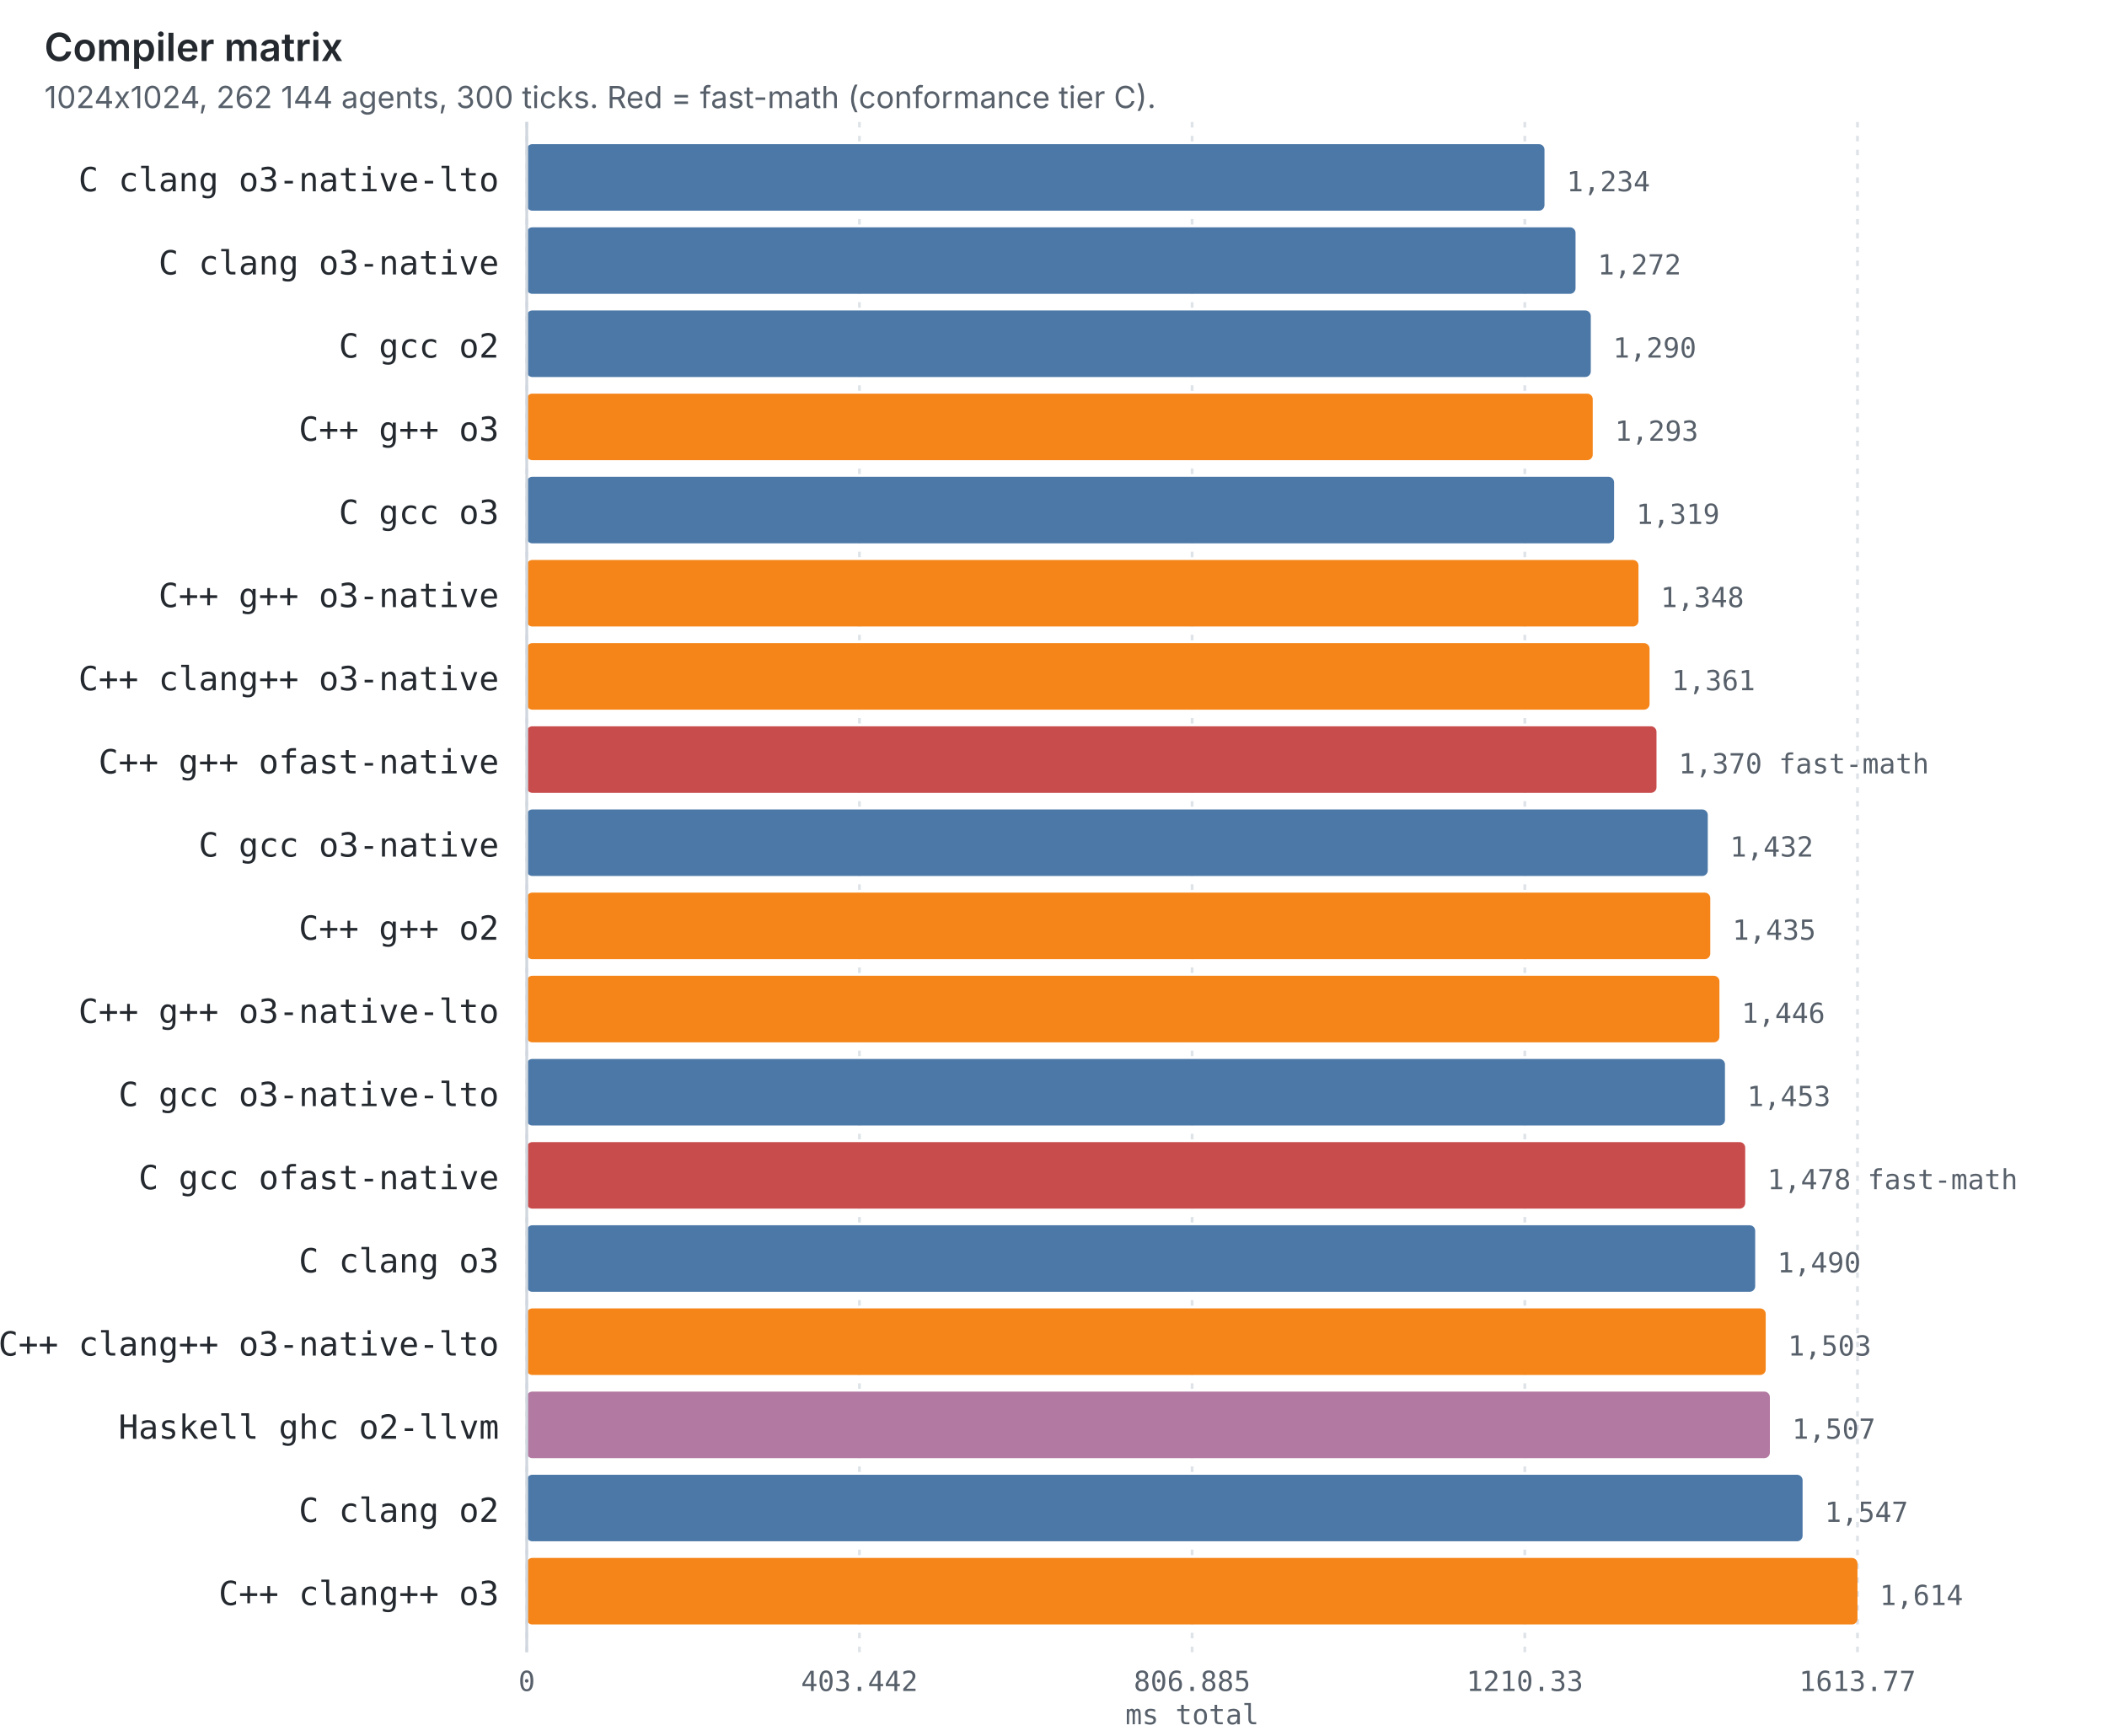
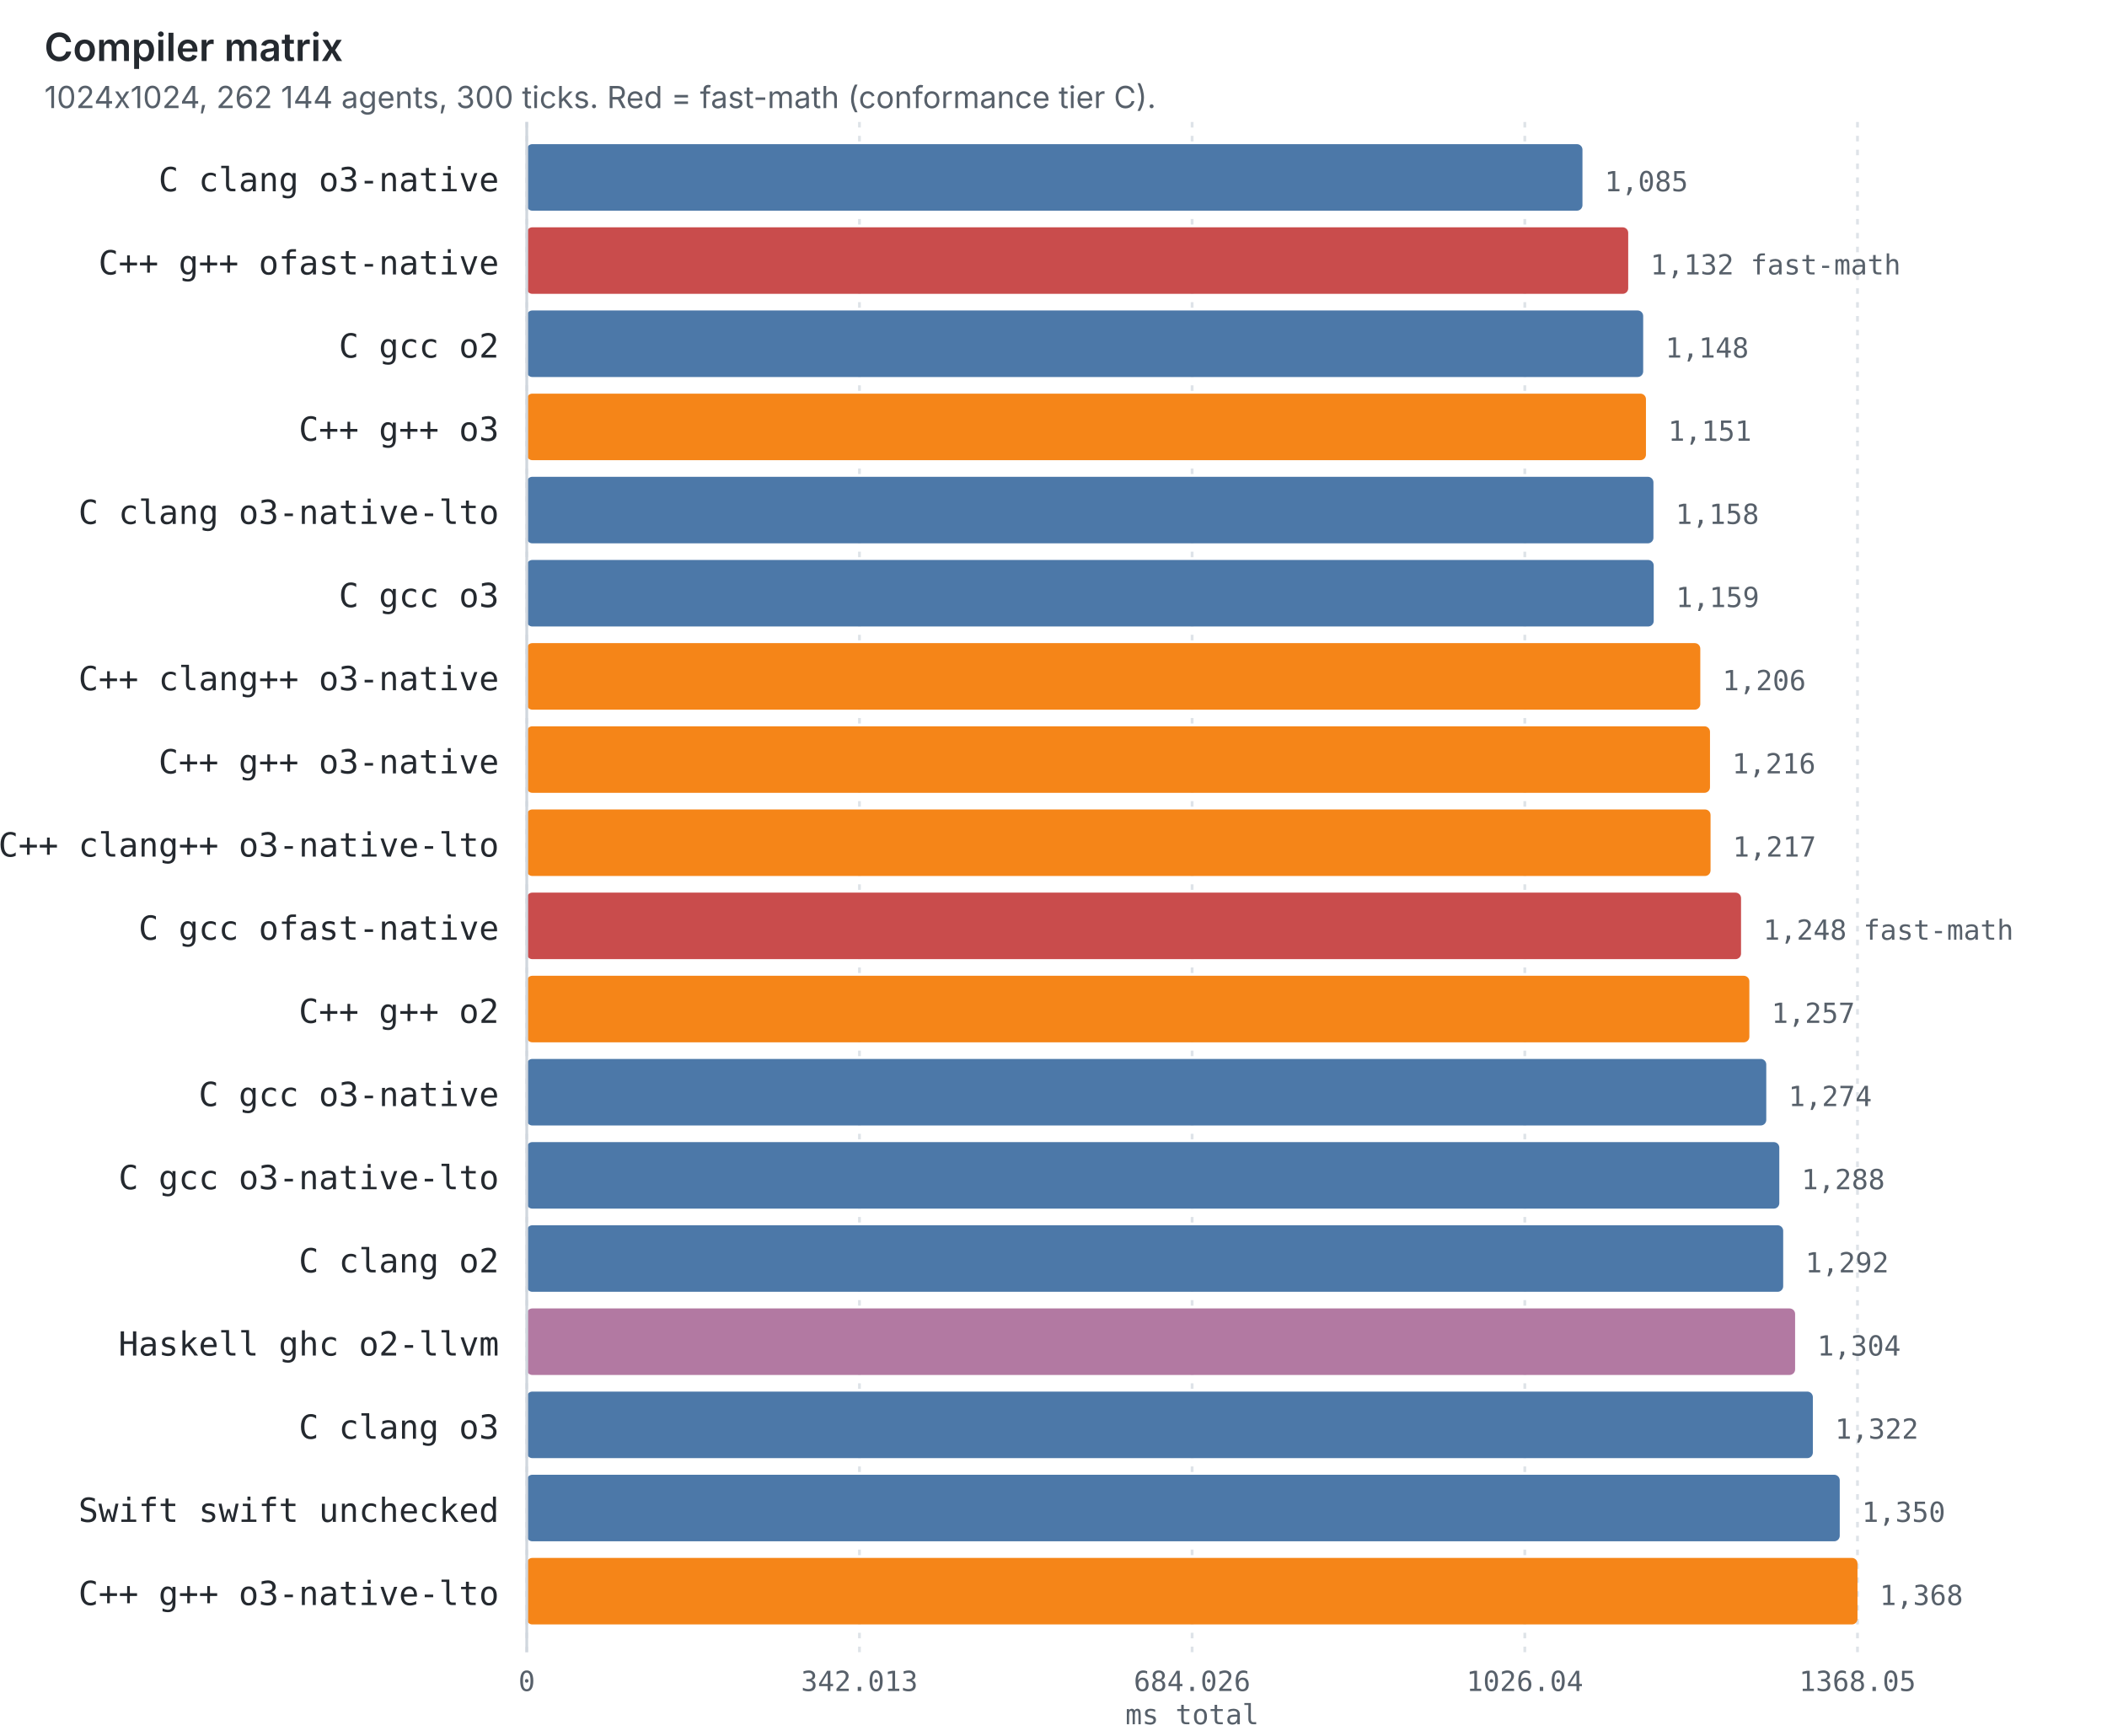
<svg xmlns="http://www.w3.org/2000/svg" viewBox="0 0 760 626" width="760" height="626" role="img" aria-label="Compiler matrix">
  <style>
    .bg    { fill: none; }
    .lbl   { fill: #24292f; font: 12px ui-monospace, "SF Mono", Menlo, monospace; }
    .lbl-s { fill: #57606a; font: 10px ui-monospace, "SF Mono", Menlo, monospace; }
    .ttl   { fill: #24292f; font: 600 14px -apple-system, "Segoe UI", sans-serif; }
    .sub   { fill: #57606a; font: 11px -apple-system, "Segoe UI", sans-serif; }
    .axis  { stroke: #d0d7de; stroke-width: 1; }
    .grid  { stroke: #d0d7de; stroke-width: 1; stroke-dasharray: 2 3; opacity: .7; }
    @media (prefers-color-scheme: dark) {
      .lbl   { fill: #e6edf3; }
      .lbl-s { fill: #9198a1; }
      .ttl   { fill: #e6edf3; }
      .sub   { fill: #9198a1; }
      .axis  { stroke: #3d444d; }
      .grid  { stroke: #3d444d; }
    }
  </style>
  <text x="16" y="22" class="ttl">Compiler matrix</text>
  <text x="16" y="39" class="sub">1024x1024, 262 144 agents, 300 ticks. Red = fast-math (conformance tier C).</text>
  <line x1="190.0" y1="44" x2="190.0" y2="596" class="grid" />
  <text x="190.0" y="610" class="lbl-s" text-anchor="middle">0</text>
  <line x1="310.0" y1="44" x2="310.0" y2="596" class="grid" />
-   <text x="310.0" y="610" class="lbl-s" text-anchor="middle">403.442</text>
+   <text x="310.0" y="610" class="lbl-s" text-anchor="middle">342.013</text>
  <line x1="430.0" y1="44" x2="430.0" y2="596" class="grid" />
-   <text x="430.0" y="610" class="lbl-s" text-anchor="middle">806.885</text>
+   <text x="430.0" y="610" class="lbl-s" text-anchor="middle">684.026</text>
  <line x1="550.0" y1="44" x2="550.0" y2="596" class="grid" />
-   <text x="550.0" y="610" class="lbl-s" text-anchor="middle">1210.33</text>
+   <text x="550.0" y="610" class="lbl-s" text-anchor="middle">1026.04</text>
  <line x1="670.0" y1="44" x2="670.0" y2="596" class="grid" />
-   <text x="670.0" y="610" class="lbl-s" text-anchor="middle">1613.77</text>
+   <text x="670.0" y="610" class="lbl-s" text-anchor="middle">1368.05</text>
  <text x="430" y="622" class="lbl-s" text-anchor="middle">ms total</text>
-   <text x="180" y="69" class="lbl" text-anchor="end">C clang o3-native-lto</text>
-   <rect x="190" y="52" width="367.1" height="24" rx="2" fill="#4c78a8" />
-   <text x="565.1" y="69" class="lbl-s">1,234</text>
-   <text x="180" y="99" class="lbl" text-anchor="end">C clang o3-native</text>
-   <rect x="190" y="82" width="378.3" height="24" rx="2" fill="#4c78a8" />
-   <text x="576.3" y="99" class="lbl-s">1,272</text>
+   <text x="180" y="69" class="lbl" text-anchor="end">C clang o3-native</text>
+   <rect x="190" y="52" width="380.8" height="24" rx="2" fill="#4c78a8" />
+   <text x="578.8" y="69" class="lbl-s">1,085</text>
+   <text x="180" y="99" class="lbl" text-anchor="end">C++ g++ ofast-native</text>
+   <rect x="190" y="82" width="397.3" height="24" rx="2" fill="#c94c4c" />
+   <text x="595.3" y="99" class="lbl-s">1,132  fast-math</text>
  <text x="180" y="129" class="lbl" text-anchor="end">C gcc o2</text>
-   <rect x="190" y="112" width="383.8" height="24" rx="2" fill="#4c78a8" />
-   <text x="581.8" y="129" class="lbl-s">1,290</text>
+   <rect x="190" y="112" width="402.7" height="24" rx="2" fill="#4c78a8" />
+   <text x="600.7" y="129" class="lbl-s">1,148</text>
  <text x="180" y="159" class="lbl" text-anchor="end">C++ g++ o3</text>
-   <rect x="190" y="142" width="384.5" height="24" rx="2" fill="#f58518" />
-   <text x="582.5" y="159" class="lbl-s">1,293</text>
-   <text x="180" y="189" class="lbl" text-anchor="end">C gcc o3</text>
-   <rect x="190" y="172" width="392.2" height="24" rx="2" fill="#4c78a8" />
-   <text x="590.2" y="189" class="lbl-s">1,319</text>
-   <text x="180" y="219" class="lbl" text-anchor="end">C++ g++ o3-native</text>
-   <rect x="190" y="202" width="401.0" height="24" rx="2" fill="#f58518" />
-   <text x="599.0" y="219" class="lbl-s">1,348</text>
+   <rect x="190" y="142" width="403.7" height="24" rx="2" fill="#f58518" />
+   <text x="601.7" y="159" class="lbl-s">1,151</text>
+   <text x="180" y="189" class="lbl" text-anchor="end">C clang o3-native-lto</text>
+   <rect x="190" y="172" width="406.4" height="24" rx="2" fill="#4c78a8" />
+   <text x="604.4" y="189" class="lbl-s">1,158</text>
+   <text x="180" y="219" class="lbl" text-anchor="end">C gcc o3</text>
+   <rect x="190" y="202" width="406.5" height="24" rx="2" fill="#4c78a8" />
+   <text x="604.5" y="219" class="lbl-s">1,159</text>
  <text x="180" y="249" class="lbl" text-anchor="end">C++ clang++ o3-native</text>
-   <rect x="190" y="232" width="405.0" height="24" rx="2" fill="#f58518" />
-   <text x="603.0" y="249" class="lbl-s">1,361</text>
-   <text x="180" y="279" class="lbl" text-anchor="end">C++ g++ ofast-native</text>
-   <rect x="190" y="262" width="407.5" height="24" rx="2" fill="#c94c4c" />
-   <text x="605.5" y="279" class="lbl-s">1,370  fast-math</text>
-   <text x="180" y="309" class="lbl" text-anchor="end">C gcc o3-native</text>
-   <rect x="190" y="292" width="426.0" height="24" rx="2" fill="#4c78a8" />
-   <text x="624.0" y="309" class="lbl-s">1,432</text>
-   <text x="180" y="339" class="lbl" text-anchor="end">C++ g++ o2</text>
-   <rect x="190" y="322" width="426.9" height="24" rx="2" fill="#f58518" />
-   <text x="624.9" y="339" class="lbl-s">1,435</text>
-   <text x="180" y="369" class="lbl" text-anchor="end">C++ g++ o3-native-lto</text>
-   <rect x="190" y="352" width="430.2" height="24" rx="2" fill="#f58518" />
-   <text x="628.2" y="369" class="lbl-s">1,446</text>
-   <text x="180" y="399" class="lbl" text-anchor="end">C gcc o3-native-lto</text>
-   <rect x="190" y="382" width="432.2" height="24" rx="2" fill="#4c78a8" />
-   <text x="630.2" y="399" class="lbl-s">1,453</text>
-   <text x="180" y="429" class="lbl" text-anchor="end">C gcc ofast-native</text>
-   <rect x="190" y="412" width="439.5" height="24" rx="2" fill="#c94c4c" />
-   <text x="637.5" y="429" class="lbl-s">1,478  fast-math</text>
-   <text x="180" y="459" class="lbl" text-anchor="end">C clang o3</text>
-   <rect x="190" y="442" width="443.1" height="24" rx="2" fill="#4c78a8" />
-   <text x="641.1" y="459" class="lbl-s">1,490</text>
-   <text x="180" y="489" class="lbl" text-anchor="end">C++ clang++ o3-native-lto</text>
-   <rect x="190" y="472" width="446.9" height="24" rx="2" fill="#f58518" />
-   <text x="644.9" y="489" class="lbl-s">1,503</text>
-   <text x="180" y="519" class="lbl" text-anchor="end">Haskell ghc o2-llvm</text>
-   <rect x="190" y="502" width="448.4" height="24" rx="2" fill="#b279a2" />
-   <text x="646.4" y="519" class="lbl-s">1,507</text>
-   <text x="180" y="549" class="lbl" text-anchor="end">C clang o2</text>
-   <rect x="190" y="532" width="460.2" height="24" rx="2" fill="#4c78a8" />
-   <text x="658.2" y="549" class="lbl-s">1,547</text>
-   <text x="180" y="579" class="lbl" text-anchor="end">C++ clang++ o3</text>
+   <rect x="190" y="232" width="423.3" height="24" rx="2" fill="#f58518" />
+   <text x="621.3" y="249" class="lbl-s">1,206</text>
+   <text x="180" y="279" class="lbl" text-anchor="end">C++ g++ o3-native</text>
+   <rect x="190" y="262" width="426.8" height="24" rx="2" fill="#f58518" />
+   <text x="624.8" y="279" class="lbl-s">1,216</text>
+   <text x="180" y="309" class="lbl" text-anchor="end">C++ clang++ o3-native-lto</text>
+   <rect x="190" y="292" width="427.0" height="24" rx="2" fill="#f58518" />
+   <text x="625.0" y="309" class="lbl-s">1,217</text>
+   <text x="180" y="339" class="lbl" text-anchor="end">C gcc ofast-native</text>
+   <rect x="190" y="322" width="438.0" height="24" rx="2" fill="#c94c4c" />
+   <text x="636.0" y="339" class="lbl-s">1,248  fast-math</text>
+   <text x="180" y="369" class="lbl" text-anchor="end">C++ g++ o2</text>
+   <rect x="190" y="352" width="441.0" height="24" rx="2" fill="#f58518" />
+   <text x="639.0" y="369" class="lbl-s">1,257</text>
+   <text x="180" y="399" class="lbl" text-anchor="end">C gcc o3-native</text>
+   <rect x="190" y="382" width="447.1" height="24" rx="2" fill="#4c78a8" />
+   <text x="645.1" y="399" class="lbl-s">1,274</text>
+   <text x="180" y="429" class="lbl" text-anchor="end">C gcc o3-native-lto</text>
+   <rect x="190" y="412" width="451.8" height="24" rx="2" fill="#4c78a8" />
+   <text x="649.8" y="429" class="lbl-s">1,288</text>
+   <text x="180" y="459" class="lbl" text-anchor="end">C clang o2</text>
+   <rect x="190" y="442" width="453.2" height="24" rx="2" fill="#4c78a8" />
+   <text x="651.2" y="459" class="lbl-s">1,292</text>
+   <text x="180" y="489" class="lbl" text-anchor="end">Haskell ghc o2-llvm</text>
+   <rect x="190" y="472" width="457.5" height="24" rx="2" fill="#b279a2" />
+   <text x="655.5" y="489" class="lbl-s">1,304</text>
+   <text x="180" y="519" class="lbl" text-anchor="end">C clang o3</text>
+   <rect x="190" y="502" width="463.9" height="24" rx="2" fill="#4c78a8" />
+   <text x="661.9" y="519" class="lbl-s">1,322</text>
+   <text x="180" y="549" class="lbl" text-anchor="end">Swift swift unchecked</text>
+   <rect x="190" y="532" width="473.6" height="24" rx="2" fill="#4c78a8" />
+   <text x="671.6" y="549" class="lbl-s">1,350</text>
+   <text x="180" y="579" class="lbl" text-anchor="end">C++ g++ o3-native-lto</text>
  <rect x="190" y="562" width="480.0" height="24" rx="2" fill="#f58518" />
-   <text x="678.0" y="579" class="lbl-s">1,614</text>
+   <text x="678.0" y="579" class="lbl-s">1,368</text>
  <line x1="190" y1="44" x2="190" y2="596" class="axis" />
</svg>
